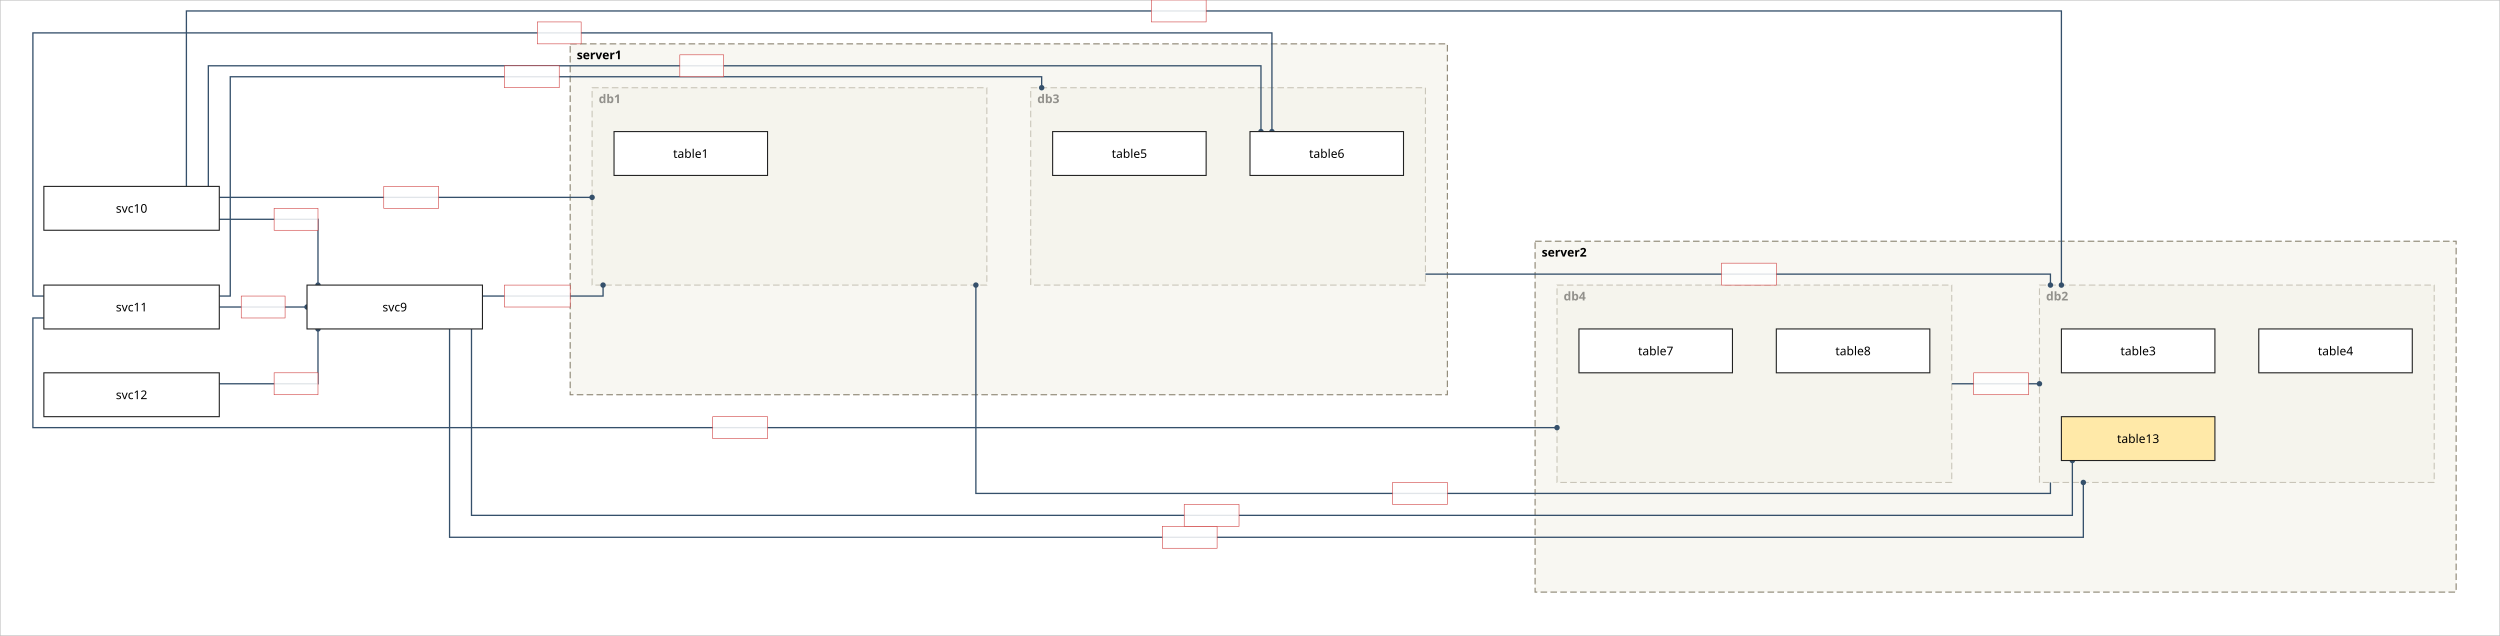
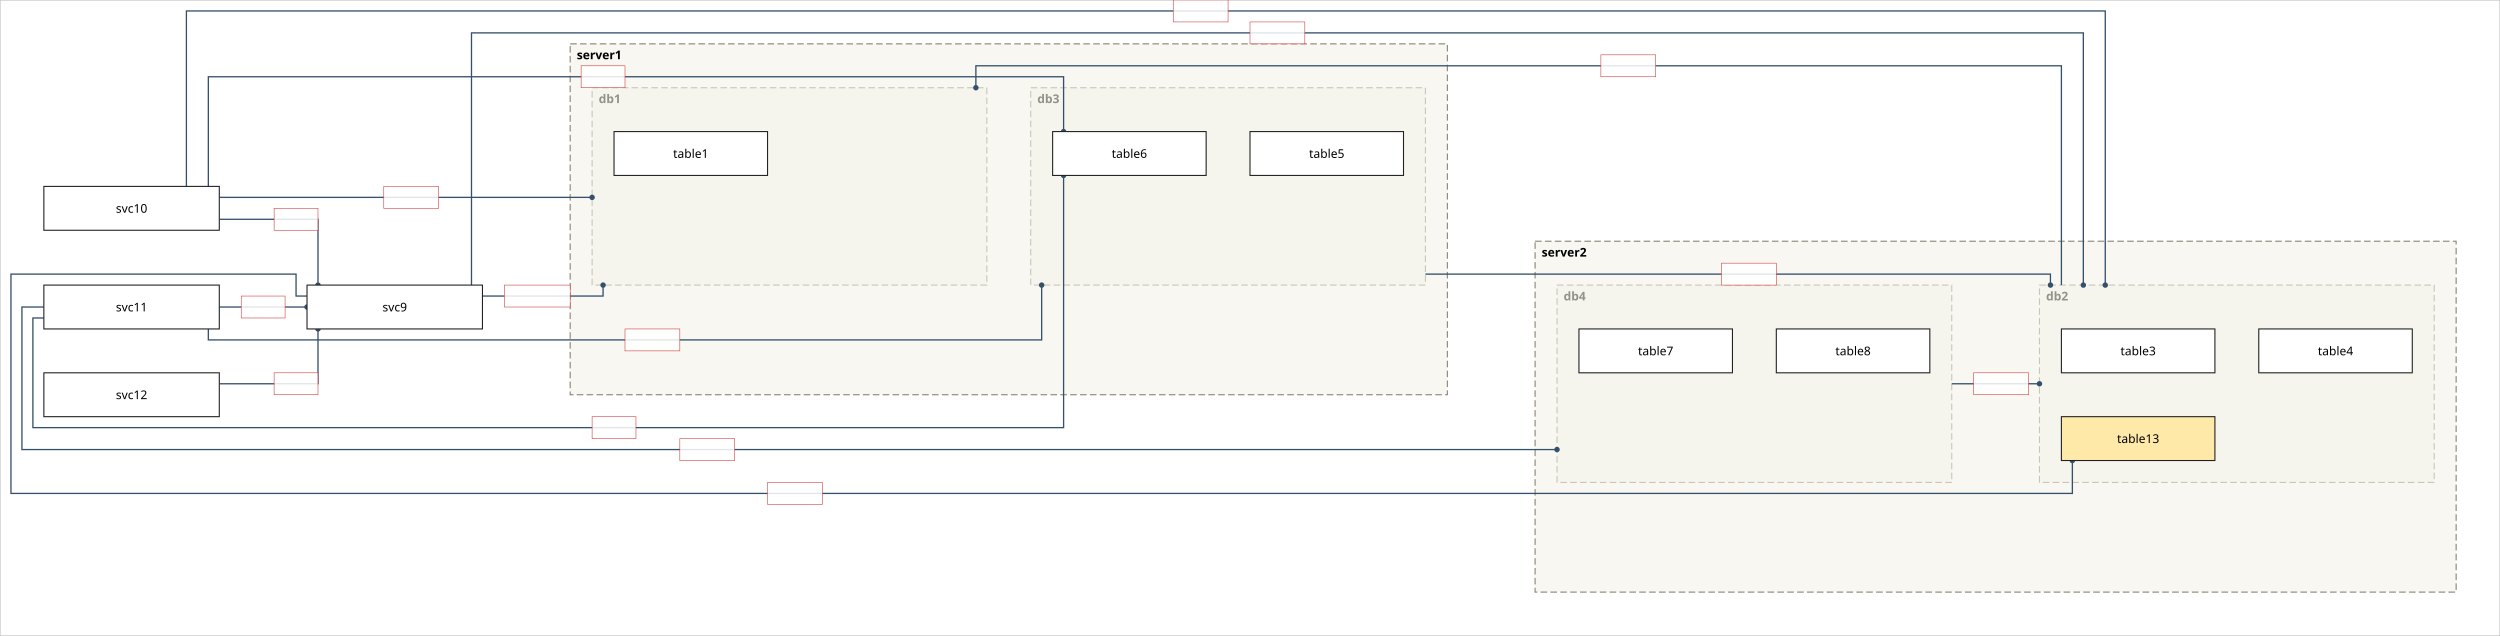
<svg xmlns="http://www.w3.org/2000/svg" width="2280" height="580" viewBox="0 0 2280 580" font-family="sans-serif" font-size="11">
  <rect width="100%" height="100%" fill="#fff" stroke="#bbb" />
  <rect x="540" y="80" width="360" height="180" fill="#f3f1ea" fill-opacity="0.6" stroke="#8a8370" stroke-dasharray="6 3" />
  <text x="546" y="94" font-weight="bold">db1</text>
  <rect x="1860" y="260" width="360" height="180" fill="#f3f1ea" fill-opacity="0.6" stroke="#8a8370" stroke-dasharray="6 3" />
  <text x="1866" y="274" font-weight="bold">db2</text>
  <rect x="940" y="80" width="360" height="180" fill="#f3f1ea" fill-opacity="0.6" stroke="#8a8370" stroke-dasharray="6 3" />
  <text x="946" y="94" font-weight="bold">db3</text>
  <rect x="1420" y="260" width="360" height="180" fill="#f3f1ea" fill-opacity="0.6" stroke="#8a8370" stroke-dasharray="6 3" />
  <text x="1426" y="274" font-weight="bold">db4</text>
  <rect x="520" y="40" width="800" height="320" fill="#f3f1ea" fill-opacity="0.6" stroke="#8a8370" stroke-dasharray="6 3" />
  <text x="526" y="54" font-weight="bold">server1</text>
  <rect x="1400" y="220" width="840" height="320" fill="#f3f1ea" fill-opacity="0.6" stroke="#8a8370" stroke-dasharray="6 3" />
  <text x="1406" y="234" font-weight="bold">server2</text>
-   <polyline points="1870,440 1870,450 890,450 890,260" fill="none" stroke="#35506b" stroke-width="1.2" />
-   <circle cx="890" cy="260" r="2.5" fill="#35506b" />
+   <polyline points="1880,260 1880,60 890,60 890,80" fill="none" stroke="#35506b" stroke-width="1.2" />
+   <circle cx="890" cy="80" r="2.5" fill="#35506b" />
  <polyline points="1300,250 1870,250 1870,260" fill="none" stroke="#35506b" stroke-width="1.2" />
  <circle cx="1870" cy="260" r="2.5" fill="#35506b" />
  <polyline points="1780,350 1860,350" fill="none" stroke="#35506b" stroke-width="1.2" />
  <circle cx="1860" cy="350" r="2.5" fill="#35506b" />
  <polyline points="200,180 540,180" fill="none" stroke="#35506b" stroke-width="1.2" />
  <circle cx="540" cy="180" r="2.5" fill="#35506b" />
-   <polyline points="170,170 170,10 1880,10 1880,260" fill="none" stroke="#35506b" stroke-width="1.2" />
-   <circle cx="1880" cy="260" r="2.5" fill="#35506b" />
-   <polyline points="190,170 190,60 1150,60 1150,120" fill="none" stroke="#35506b" stroke-width="1.2" />
-   <circle cx="1150" cy="120" r="2.5" fill="#35506b" />
+   <polyline points="170,170 170,10 1920,10 1920,260" fill="none" stroke="#35506b" stroke-width="1.2" />
+   <circle cx="1920" cy="260" r="2.5" fill="#35506b" />
+   <polyline points="190,170 190,70 970,70 970,120" fill="none" stroke="#35506b" stroke-width="1.2" />
+   <circle cx="970" cy="120" r="2.5" fill="#35506b" />
  <polyline points="200,200 290,200 290,260" fill="none" stroke="#35506b" stroke-width="1.2" />
  <circle cx="290" cy="260" r="2.5" fill="#35506b" />
-   <polyline points="200,270 210,270 210,70 950,70 950,80" fill="none" stroke="#35506b" stroke-width="1.2" />
-   <circle cx="950" cy="80" r="2.5" fill="#35506b" />
-   <polyline points="40,270 30,270 30,30 1160,30 1160,120" fill="none" stroke="#35506b" stroke-width="1.2" />
-   <circle cx="1160" cy="120" r="2.5" fill="#35506b" />
-   <polyline points="40,290 30,290 30,390 1420,390" fill="none" stroke="#35506b" stroke-width="1.2" />
-   <circle cx="1420" cy="390" r="2.5" fill="#35506b" />
+   <polyline points="190,300 190,310 950,310 950,260" fill="none" stroke="#35506b" stroke-width="1.2" />
+   <circle cx="950" cy="260" r="2.5" fill="#35506b" />
+   <polyline points="40,290 30,290 30,390 970,390 970,160" fill="none" stroke="#35506b" stroke-width="1.2" />
+   <circle cx="970" cy="160" r="2.5" fill="#35506b" />
+   <polyline points="40,280 20,280 20,410 1420,410" fill="none" stroke="#35506b" stroke-width="1.2" />
+   <circle cx="1420" cy="410" r="2.5" fill="#35506b" />
  <polyline points="200,280 280,280" fill="none" stroke="#35506b" stroke-width="1.2" />
  <circle cx="280" cy="280" r="2.5" fill="#35506b" />
  <polyline points="200,350 290,350 290,300" fill="none" stroke="#35506b" stroke-width="1.2" />
  <circle cx="290" cy="300" r="2.5" fill="#35506b" />
  <polyline points="440,270 550,270 550,260" fill="none" stroke="#35506b" stroke-width="1.2" />
  <circle cx="550" cy="260" r="2.5" fill="#35506b" />
-   <polyline points="410,300 410,490 1900,490 1900,440" fill="none" stroke="#35506b" stroke-width="1.2" />
-   <circle cx="1900" cy="440" r="2.5" fill="#35506b" />
-   <polyline points="430,300 430,470 1890,470 1890,420" fill="none" stroke="#35506b" stroke-width="1.2" />
+   <polyline points="430,260 430,30 1900,30 1900,260" fill="none" stroke="#35506b" stroke-width="1.2" />
+   <circle cx="1900" cy="260" r="2.5" fill="#35506b" />
+   <polyline points="280,270 270,270 270,250 10,250 10,450 1890,450 1890,420" fill="none" stroke="#35506b" stroke-width="1.2" />
  <circle cx="1890" cy="420" r="2.5" fill="#35506b" />
  <rect x="560" y="120" width="140" height="40" fill="#fff" stroke="#222" />
  <text x="630" y="144" text-anchor="middle">table1</text>
  <rect x="1880" y="380" width="140" height="40" fill="#ffe9a8" stroke="#222" />
  <text x="1950" y="404" text-anchor="middle">table13</text>
  <rect x="1880" y="300" width="140" height="40" fill="#fff" stroke="#222" />
  <text x="1950" y="324" text-anchor="middle">table3</text>
  <rect x="2060" y="300" width="140" height="40" fill="#fff" stroke="#222" />
  <text x="2130" y="324" text-anchor="middle">table4</text>
+   <rect x="1140" y="120" width="140" height="40" fill="#fff" stroke="#222" />
+   <text x="1210" y="144" text-anchor="middle">table5</text>
  <rect x="960" y="120" width="140" height="40" fill="#fff" stroke="#222" />
-   <text x="1030" y="144" text-anchor="middle">table5</text>
-   <rect x="1140" y="120" width="140" height="40" fill="#fff" stroke="#222" />
-   <text x="1210" y="144" text-anchor="middle">table6</text>
+   <text x="1030" y="144" text-anchor="middle">table6</text>
  <rect x="1440" y="300" width="140" height="40" fill="#fff" stroke="#222" />
  <text x="1510" y="324" text-anchor="middle">table7</text>
  <rect x="1620" y="300" width="140" height="40" fill="#fff" stroke="#222" />
  <text x="1690" y="324" text-anchor="middle">table8</text>
  <rect x="40" y="170" width="160" height="40" fill="#fff" stroke="#222" />
  <text x="120" y="194" text-anchor="middle">svc10</text>
  <rect x="40" y="260" width="160" height="40" fill="#fff" stroke="#222" />
  <text x="120" y="284" text-anchor="middle">svc11</text>
  <rect x="40" y="340" width="160" height="40" fill="#fff" stroke="#222" />
  <text x="120" y="364" text-anchor="middle">svc12</text>
  <rect x="280" y="260" width="160" height="40" fill="#fff" stroke="#222" />
  <text x="360" y="284" text-anchor="middle">svc9</text>
-   <rect x="1270" y="440" width="50" height="20" fill="#fff" fill-opacity="0.85" stroke="#c33" stroke-width="0.5" />
+   <rect x="1460" y="50" width="50" height="20" fill="#fff" fill-opacity="0.85" stroke="#c33" stroke-width="0.5" />
  <rect x="1570" y="240" width="50" height="20" fill="#fff" fill-opacity="0.85" stroke="#c33" stroke-width="0.5" />
  <rect x="1800" y="340" width="50" height="20" fill="#fff" fill-opacity="0.85" stroke="#c33" stroke-width="0.5" />
  <rect x="350" y="170" width="50" height="20" fill="#fff" fill-opacity="0.85" stroke="#c33" stroke-width="0.5" />
-   <rect x="1050" y="0" width="50" height="20" fill="#fff" fill-opacity="0.85" stroke="#c33" stroke-width="0.5" />
-   <rect x="620" y="50" width="40" height="20" fill="#fff" fill-opacity="0.85" stroke="#c33" stroke-width="0.5" />
+   <rect x="1070" y="0" width="50" height="20" fill="#fff" fill-opacity="0.85" stroke="#c33" stroke-width="0.5" />
+   <rect x="530" y="60" width="40" height="20" fill="#fff" fill-opacity="0.85" stroke="#c33" stroke-width="0.5" />
  <rect x="250" y="190" width="40" height="20" fill="#fff" fill-opacity="0.85" stroke="#c33" stroke-width="0.5" />
-   <rect x="460" y="60" width="50" height="20" fill="#fff" fill-opacity="0.85" stroke="#c33" stroke-width="0.5" />
-   <rect x="490" y="20" width="40" height="20" fill="#fff" fill-opacity="0.85" stroke="#c33" stroke-width="0.5" />
-   <rect x="650" y="380" width="50" height="20" fill="#fff" fill-opacity="0.85" stroke="#c33" stroke-width="0.5" />
+   <rect x="570" y="300" width="50" height="20" fill="#fff" fill-opacity="0.85" stroke="#c33" stroke-width="0.5" />
+   <rect x="540" y="380" width="40" height="20" fill="#fff" fill-opacity="0.85" stroke="#c33" stroke-width="0.5" />
+   <rect x="620" y="400" width="50" height="20" fill="#fff" fill-opacity="0.85" stroke="#c33" stroke-width="0.5" />
  <rect x="220" y="270" width="40" height="20" fill="#fff" fill-opacity="0.85" stroke="#c33" stroke-width="0.5" />
  <rect x="250" y="340" width="40" height="20" fill="#fff" fill-opacity="0.85" stroke="#c33" stroke-width="0.5" />
  <rect x="460" y="260" width="60" height="20" fill="#fff" fill-opacity="0.85" stroke="#c33" stroke-width="0.5" />
-   <rect x="1060" y="480" width="50" height="20" fill="#fff" fill-opacity="0.85" stroke="#c33" stroke-width="0.5" />
-   <rect x="1080" y="460" width="50" height="20" fill="#fff" fill-opacity="0.85" stroke="#c33" stroke-width="0.5" />
+   <rect x="1140" y="20" width="50" height="20" fill="#fff" fill-opacity="0.85" stroke="#c33" stroke-width="0.5" />
+   <rect x="700" y="440" width="50" height="20" fill="#fff" fill-opacity="0.85" stroke="#c33" stroke-width="0.5" />
</svg>
